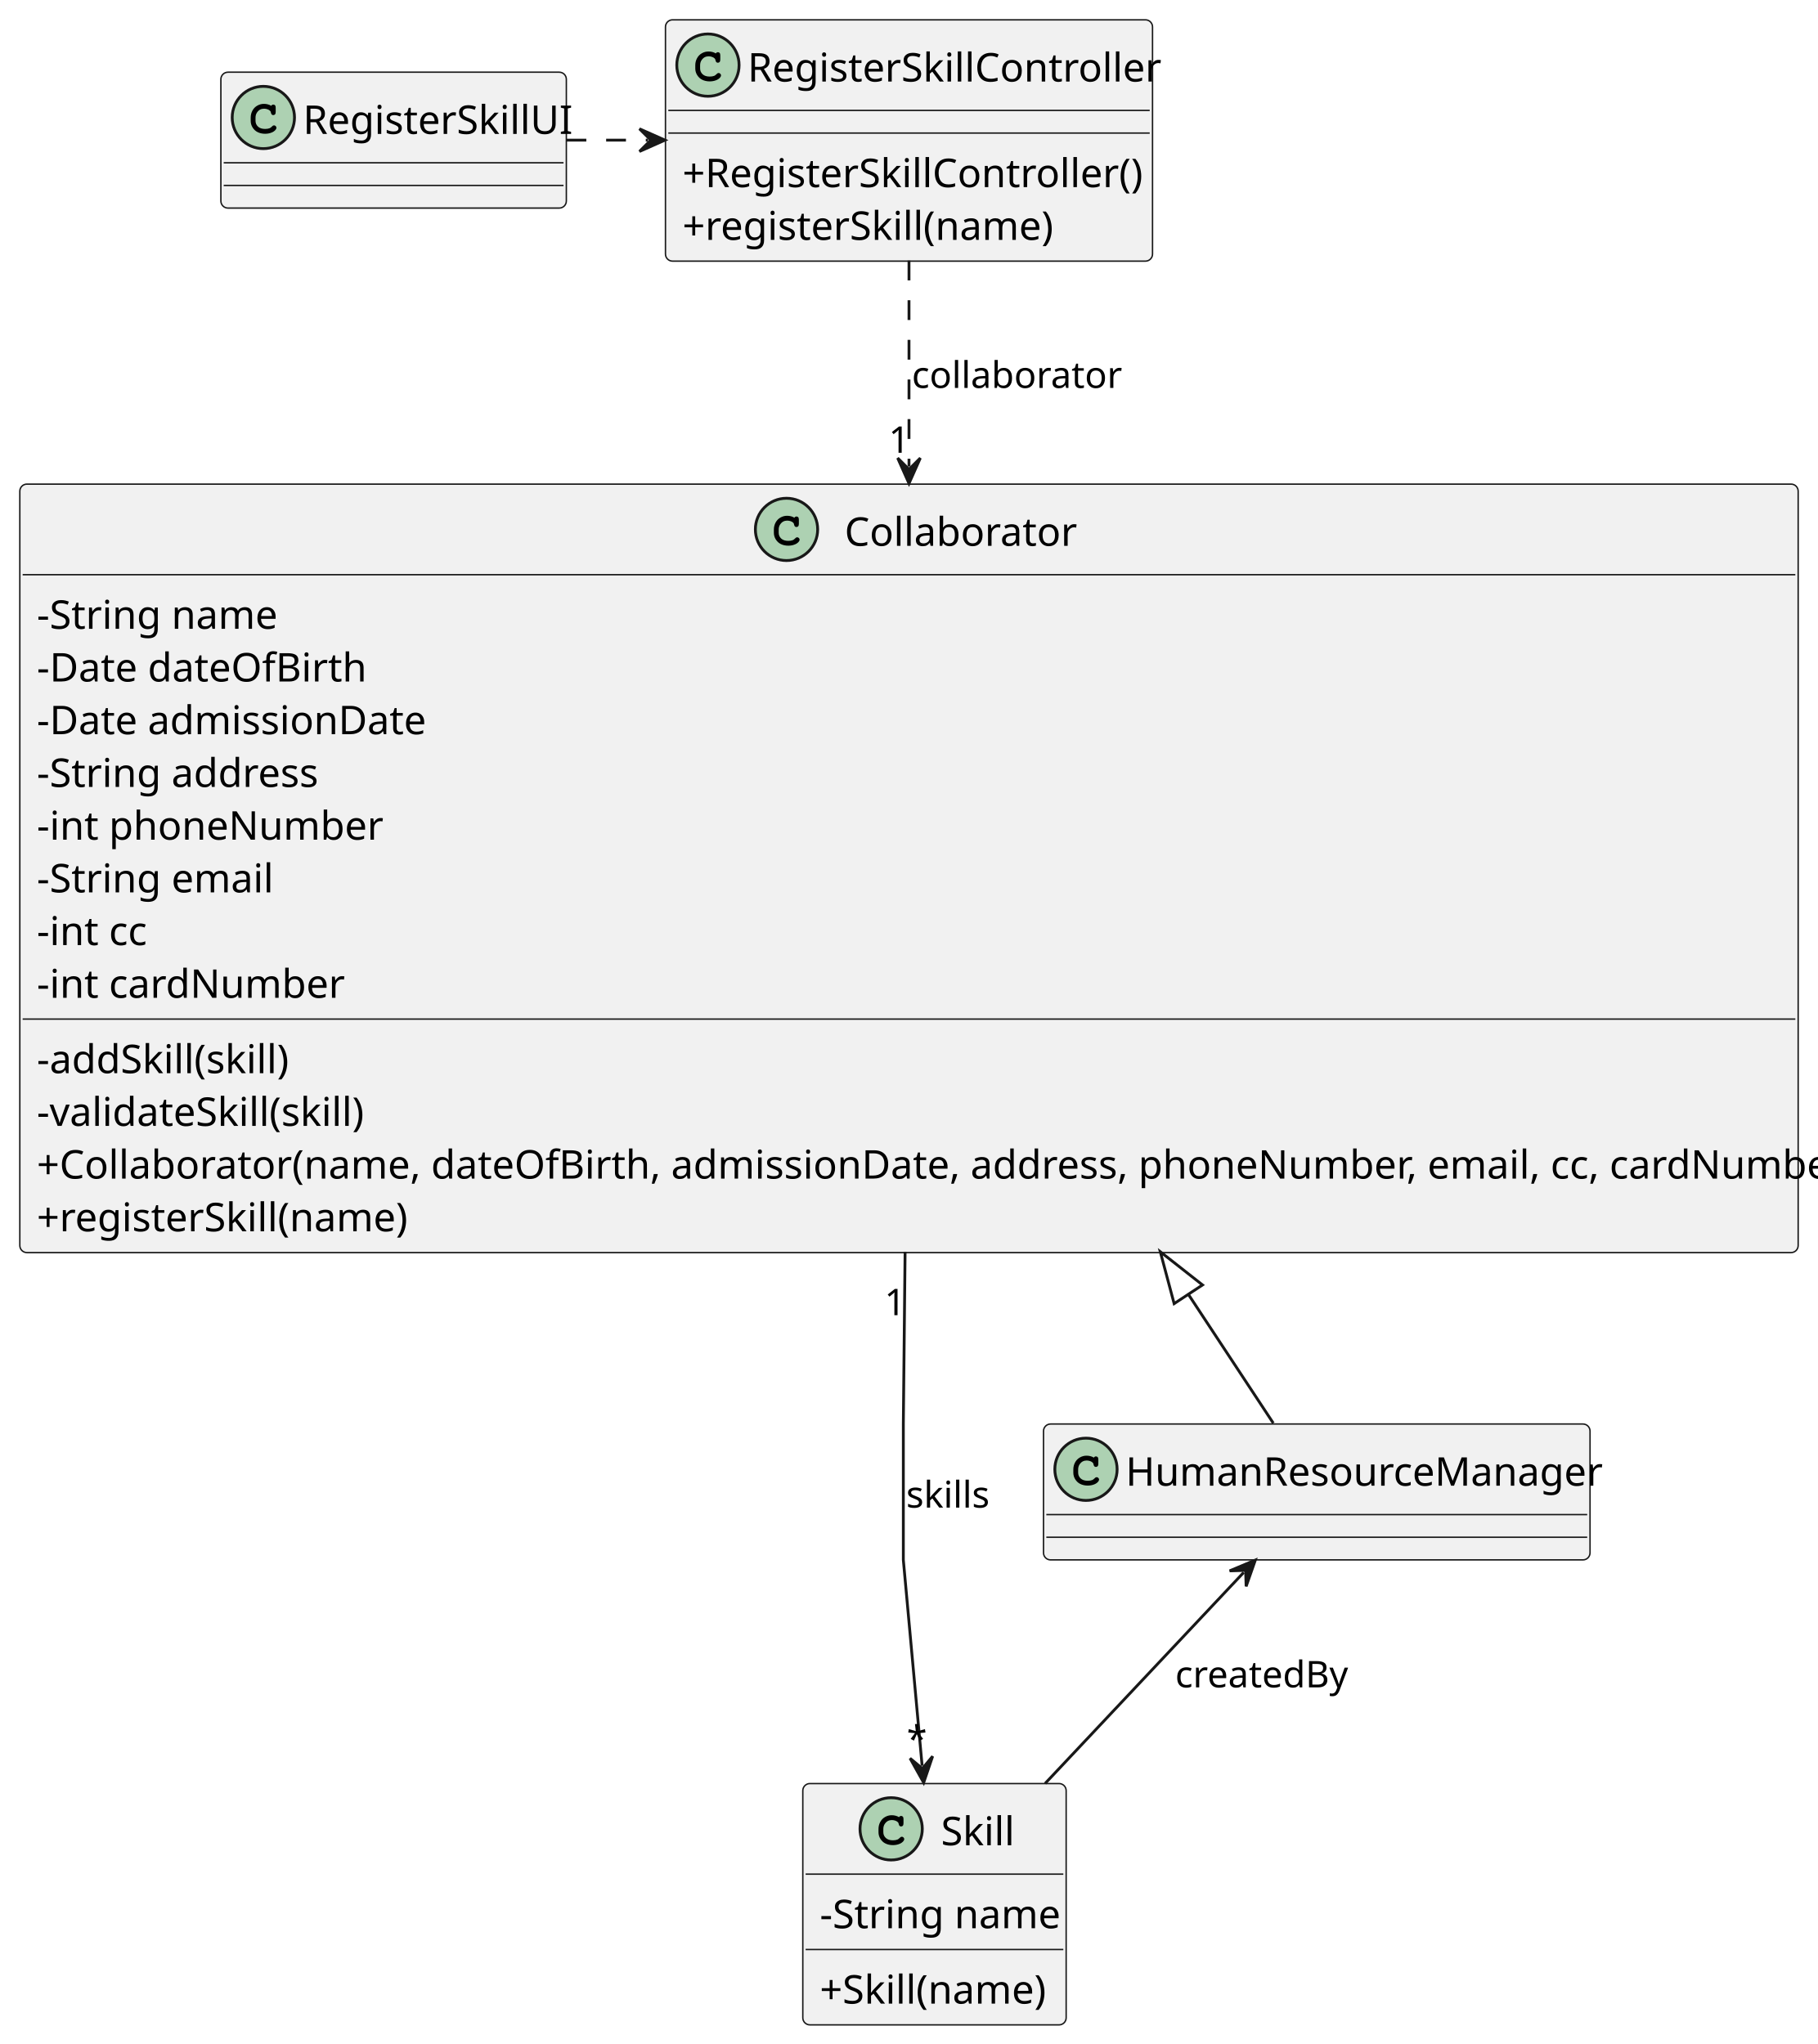
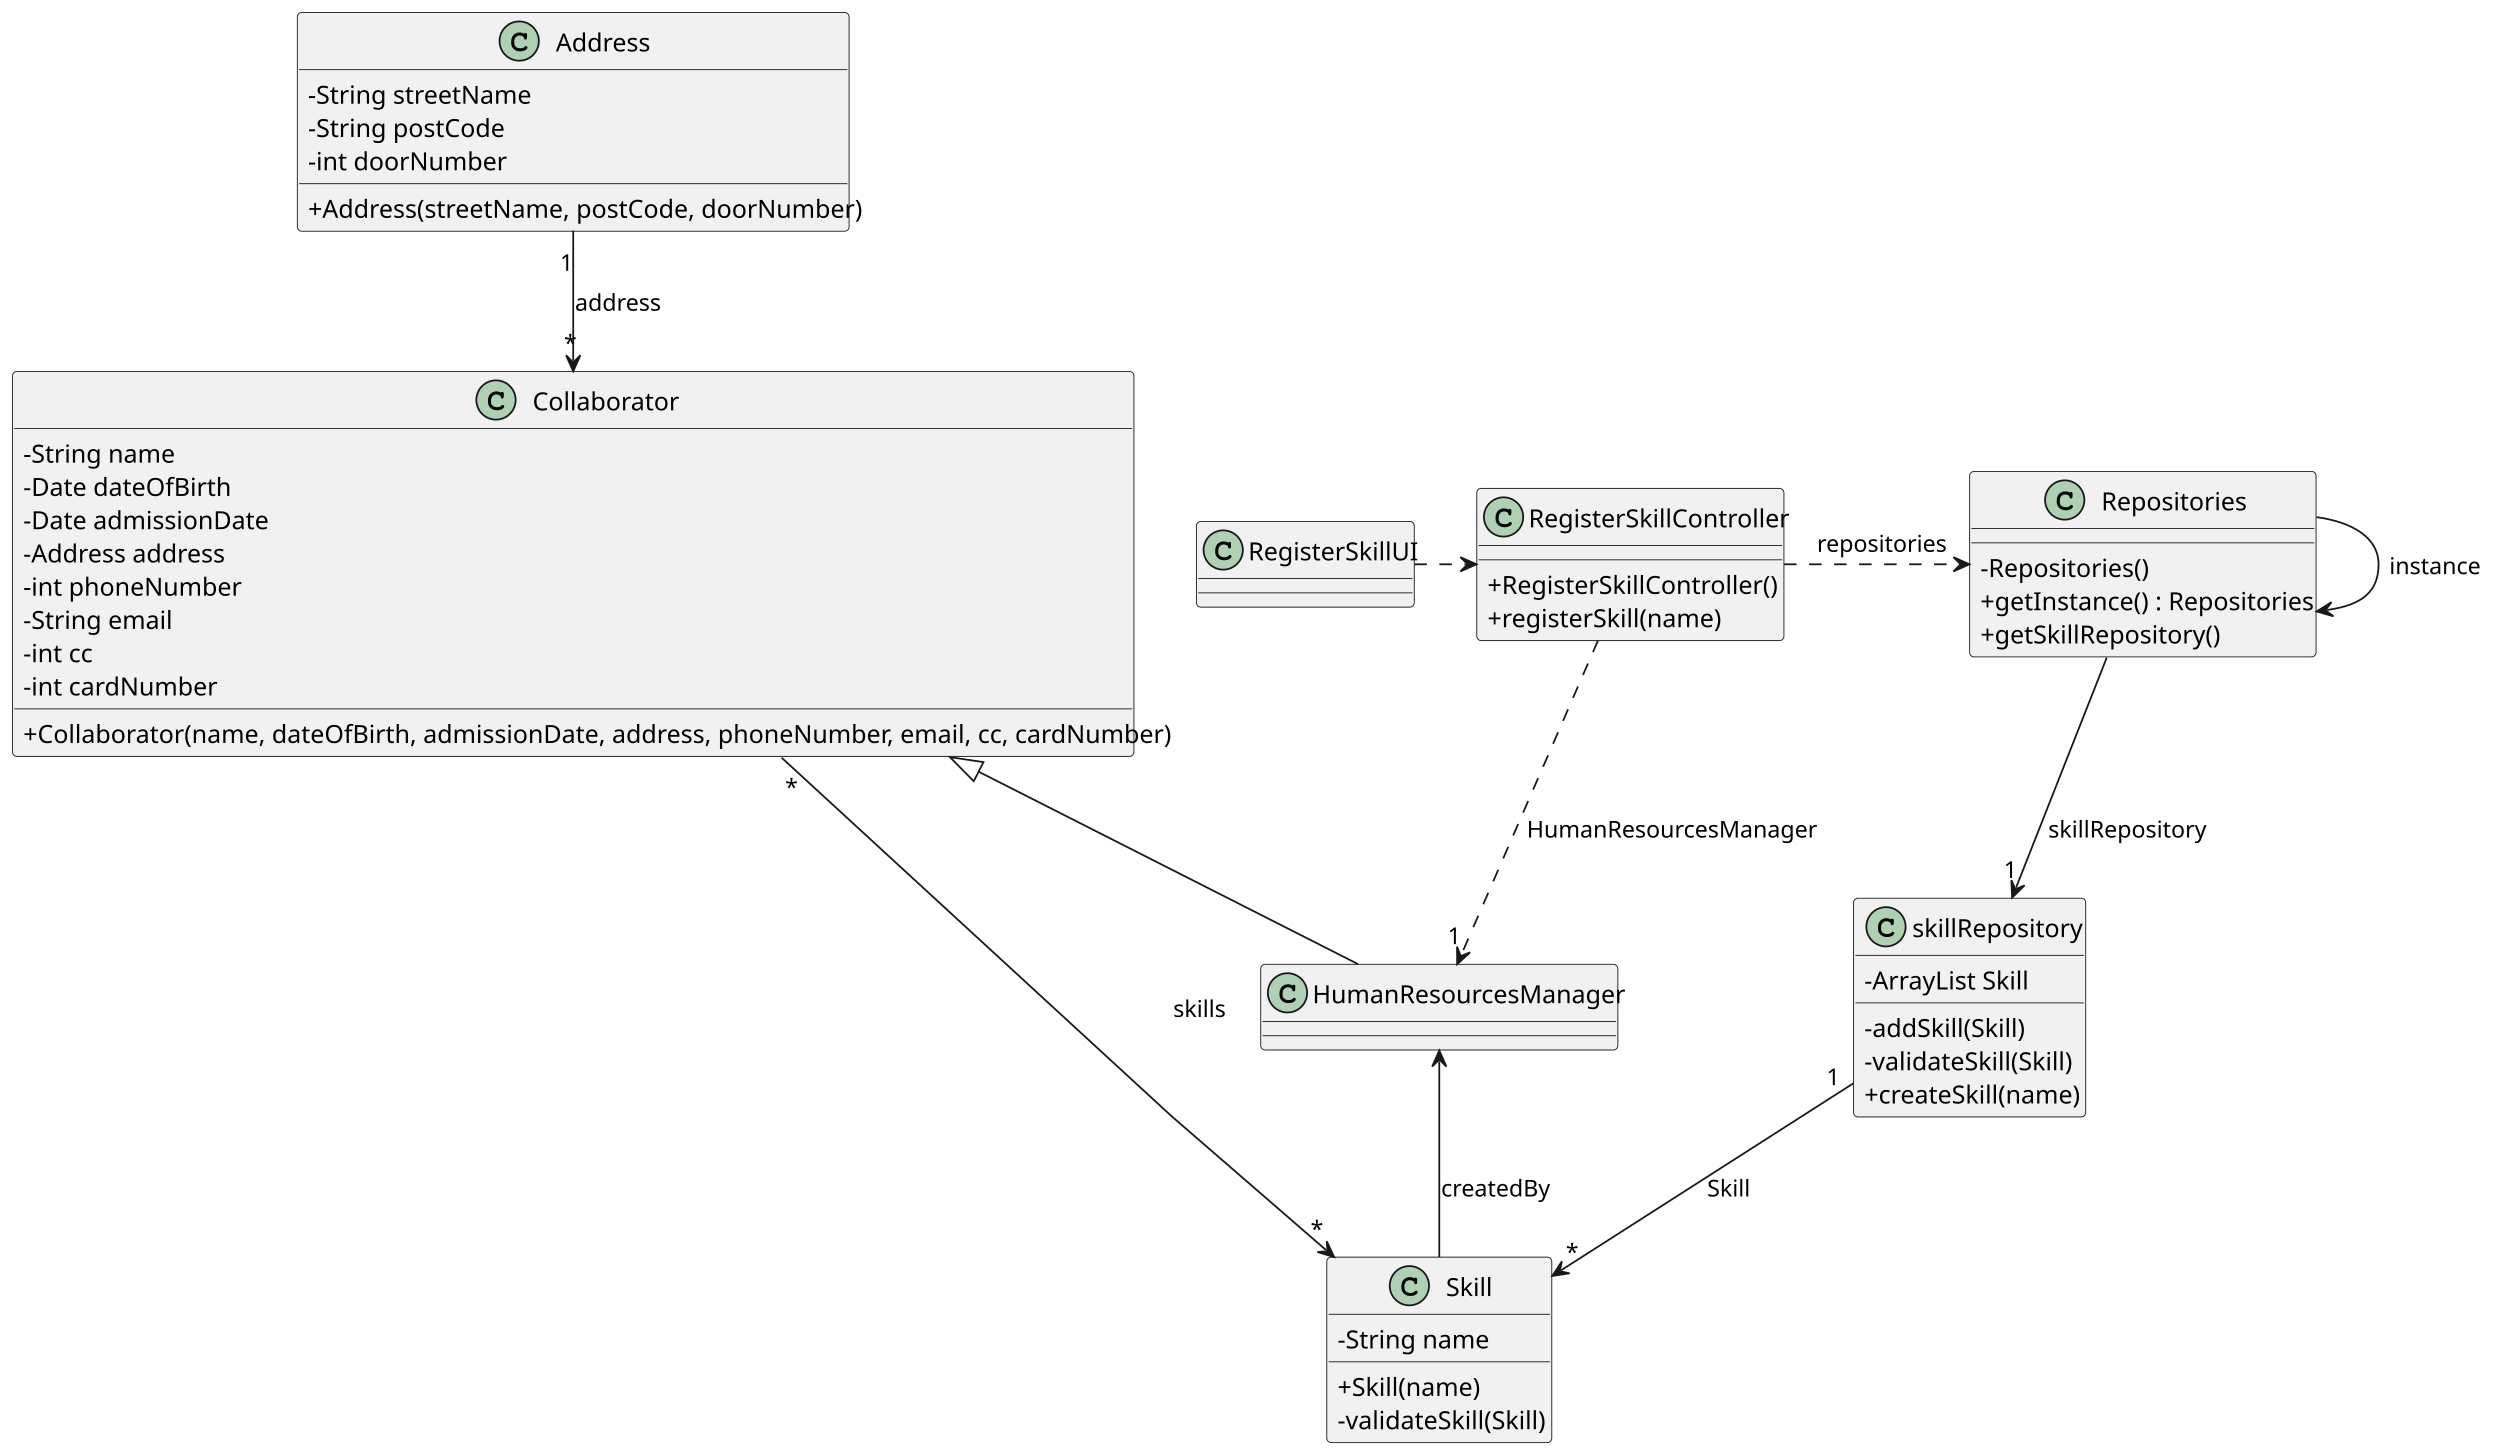
- <svg xmlns="http://www.w3.org/2000/svg" contentStyleType="text/css" height="722px" preserveAspectRatio="none" style="width:642px;height:722px;background:#FFFFFF;" version="1.1" viewBox="0 0 642 722" width="642px" zoomAndPan="magnify">
+ <svg xmlns="http://www.w3.org/2000/svg" contentStyleType="text/css" height="814px" preserveAspectRatio="none" style="width:1400px;height:814px;background:#FFFFFF;" version="1.1" viewBox="0 0 1400 814" width="1400px" zoomAndPan="magnify">
  <defs />
  <g>
    <g id="elem_Skill">
-       <rect codeLine="11" fill="#F1F1F1" height="85.242" id="Skill" rx="2.5" ry="2.5" style="stroke:#181818;stroke-width:0.5;" width="93" x="283.5" y="630" />
-       <ellipse cx="314.7" cy="646" fill="#ADD1B2" rx="11" ry="11" style="stroke:#181818;stroke-width:1.0;" />
-       <path d="M317.466,641.875 Q317.622,641.656 317.809,641.547 Q317.997,641.438 318.216,641.438 Q318.591,641.438 318.825,641.703 Q319.059,641.953 319.059,642.562 L319.059,644.016 Q319.059,644.625 318.825,644.891 Q318.591,645.156 318.216,645.156 Q317.872,645.156 317.669,644.953 Q317.466,644.766 317.356,644.25 Q317.309,643.891 317.122,643.703 Q316.794,643.328 316.184,643.109 Q315.575,642.891 314.95,642.891 Q314.184,642.891 313.544,643.219 Q312.919,643.547 312.419,644.297 Q311.934,645.047 311.934,646.078 L311.934,647.172 Q311.934,648.406 312.825,649.234 Q313.716,650.047 315.309,650.047 Q316.247,650.047 316.903,649.797 Q317.294,649.641 317.716,649.203 Q317.981,648.938 318.122,648.859 Q318.278,648.781 318.481,648.781 Q318.809,648.781 319.059,649.047 Q319.325,649.297 319.325,649.641 Q319.325,649.984 318.981,650.391 Q318.481,650.969 317.684,651.297 Q316.606,651.75 315.309,651.75 Q313.794,651.75 312.591,651.125 Q311.606,650.625 310.919,649.562 Q310.231,648.484 310.231,647.203 L310.231,646.047 Q310.231,644.719 310.841,643.578 Q311.466,642.422 312.559,641.812 Q313.653,641.188 314.887,641.188 Q315.622,641.188 316.262,641.359 Q316.919,641.516 317.466,641.875 Z " fill="#000000" />
-       <text fill="#000000" font-family="sans-serif" font-size="14" lengthAdjust="spacing" textLength="25" x="332.3" y="651.797">Skill</text>
-       <line style="stroke:#181818;stroke-width:0.5;" x1="284.5" x2="375.5" y1="662" y2="662" />
-       <text fill="#000000" font-family="sans-serif" font-size="14" lengthAdjust="spacing" textLength="81" x="289.5" y="681.107">-String name</text>
-       <line style="stroke:#181818;stroke-width:0.5;" x1="284.5" x2="375.5" y1="688.621" y2="688.621" />
-       <text fill="#000000" font-family="sans-serif" font-size="14" lengthAdjust="spacing" textLength="78" x="289.5" y="707.729">+Skill(name)</text>
+       <rect codeLine="11" fill="#F1F1F1" height="103.863" id="Skill" rx="2.5" ry="2.5" style="stroke:#181818;stroke-width:0.5;" width="126" x="743" y="704" />
+       <ellipse cx="789.25" cy="720" fill="#ADD1B2" rx="11" ry="11" style="stroke:#181818;stroke-width:1.0;" />
+       <path d="M792.016,715.875 Q792.172,715.656 792.359,715.547 Q792.547,715.438 792.766,715.438 Q793.141,715.438 793.375,715.703 Q793.609,715.953 793.609,716.562 L793.609,718.016 Q793.609,718.625 793.375,718.891 Q793.141,719.156 792.766,719.156 Q792.422,719.156 792.219,718.953 Q792.016,718.766 791.906,718.25 Q791.859,717.891 791.672,717.703 Q791.344,717.328 790.734,717.109 Q790.125,716.891 789.5,716.891 Q788.734,716.891 788.094,717.219 Q787.469,717.547 786.969,718.297 Q786.484,719.047 786.484,720.078 L786.484,721.172 Q786.484,722.406 787.375,723.234 Q788.266,724.047 789.859,724.047 Q790.797,724.047 791.453,723.797 Q791.844,723.641 792.266,723.203 Q792.531,722.938 792.672,722.859 Q792.828,722.781 793.031,722.781 Q793.359,722.781 793.609,723.047 Q793.875,723.297 793.875,723.641 Q793.875,723.984 793.531,724.391 Q793.031,724.969 792.234,725.297 Q791.156,725.75 789.859,725.75 Q788.344,725.75 787.141,725.125 Q786.156,724.625 785.469,723.562 Q784.781,722.484 784.781,721.203 L784.781,720.047 Q784.781,718.719 785.391,717.578 Q786.016,716.422 787.109,715.812 Q788.203,715.188 789.438,715.188 Q790.172,715.188 790.812,715.359 Q791.469,715.516 792.016,715.875 Z " fill="#000000" />
+       <text fill="#000000" font-family="sans-serif" font-size="14" lengthAdjust="spacing" textLength="25" x="809.75" y="725.797">Skill</text>
+       <line style="stroke:#181818;stroke-width:0.5;" x1="744" x2="868" y1="736" y2="736" />
+       <text fill="#000000" font-family="sans-serif" font-size="14" lengthAdjust="spacing" textLength="81" x="749" y="755.107">-String name</text>
+       <line style="stroke:#181818;stroke-width:0.5;" x1="744" x2="868" y1="762.621" y2="762.621" />
+       <text fill="#000000" font-family="sans-serif" font-size="14" lengthAdjust="spacing" textLength="78" x="749" y="781.729">+Skill(name)</text>
+       <text fill="#000000" font-family="sans-serif" font-size="14" lengthAdjust="spacing" textLength="114" x="749" y="800.35">-validateSkill(Skill)</text>
+     </g>
+     <g id="elem_RegisterSkillController">
+       <rect codeLine="18" fill="#F1F1F1" height="85.242" id="RegisterSkillController" rx="2.5" ry="2.5" style="stroke:#181818;stroke-width:0.5;" width="172" x="827" y="273.5" />
+       <ellipse cx="842" cy="289.5" fill="#ADD1B2" rx="11" ry="11" style="stroke:#181818;stroke-width:1.0;" />
+       <path d="M844.766,285.375 Q844.922,285.156 845.109,285.047 Q845.297,284.938 845.516,284.938 Q845.891,284.938 846.125,285.203 Q846.359,285.453 846.359,286.062 L846.359,287.516 Q846.359,288.125 846.125,288.391 Q845.891,288.656 845.516,288.656 Q845.172,288.656 844.969,288.453 Q844.766,288.266 844.656,287.75 Q844.609,287.391 844.422,287.203 Q844.094,286.828 843.484,286.609 Q842.875,286.391 842.25,286.391 Q841.484,286.391 840.844,286.719 Q840.219,287.047 839.719,287.797 Q839.234,288.547 839.234,289.578 L839.234,290.672 Q839.234,291.906 840.125,292.734 Q841.016,293.547 842.609,293.547 Q843.547,293.547 844.203,293.297 Q844.594,293.141 845.016,292.703 Q845.281,292.438 845.422,292.359 Q845.578,292.281 845.781,292.281 Q846.109,292.281 846.359,292.547 Q846.625,292.797 846.625,293.141 Q846.625,293.484 846.281,293.891 Q845.781,294.469 844.984,294.797 Q843.906,295.25 842.609,295.25 Q841.094,295.25 839.891,294.625 Q838.906,294.125 838.219,293.062 Q837.531,291.984 837.531,290.703 L837.531,289.547 Q837.531,288.219 838.141,287.078 Q838.766,285.922 839.859,285.312 Q840.953,284.688 842.188,284.688 Q842.922,284.688 843.562,284.859 Q844.219,285.016 844.766,285.375 Z " fill="#000000" />
+       <text fill="#000000" font-family="sans-serif" font-size="14" lengthAdjust="spacing" textLength="140" x="856" y="295.297">RegisterSkillController</text>
+       <line style="stroke:#181818;stroke-width:0.5;" x1="828" x2="998" y1="305.5" y2="305.5" />
+       <line style="stroke:#181818;stroke-width:0.5;" x1="828" x2="998" y1="313.5" y2="313.5" />
+       <text fill="#000000" font-family="sans-serif" font-size="14" lengthAdjust="spacing" textLength="158" x="833" y="332.607">+RegisterSkillController()</text>
+       <text fill="#000000" font-family="sans-serif" font-size="14" lengthAdjust="spacing" textLength="126" x="833" y="351.228">+registerSkill(name)</text>
+     </g>
+     <g id="elem_RegisterSkillUI">
+       <rect codeLine="24" fill="#F1F1F1" height="48" id="RegisterSkillUI" rx="2.5" ry="2.5" style="stroke:#181818;stroke-width:0.5;" width="122" x="670" y="292" />
+       <ellipse cx="685" cy="308" fill="#ADD1B2" rx="11" ry="11" style="stroke:#181818;stroke-width:1.0;" />
+       <path d="M687.766,303.875 Q687.922,303.656 688.109,303.547 Q688.297,303.438 688.516,303.438 Q688.891,303.438 689.125,303.703 Q689.359,303.953 689.359,304.562 L689.359,306.016 Q689.359,306.625 689.125,306.891 Q688.891,307.156 688.516,307.156 Q688.172,307.156 687.969,306.953 Q687.766,306.766 687.656,306.25 Q687.609,305.891 687.422,305.703 Q687.094,305.328 686.484,305.109 Q685.875,304.891 685.25,304.891 Q684.484,304.891 683.844,305.219 Q683.219,305.547 682.719,306.297 Q682.234,307.047 682.234,308.078 L682.234,309.172 Q682.234,310.406 683.125,311.234 Q684.016,312.047 685.609,312.047 Q686.547,312.047 687.203,311.797 Q687.594,311.641 688.016,311.203 Q688.281,310.938 688.422,310.859 Q688.578,310.781 688.781,310.781 Q689.109,310.781 689.359,311.047 Q689.625,311.297 689.625,311.641 Q689.625,311.984 689.281,312.391 Q688.781,312.969 687.984,313.297 Q686.906,313.75 685.609,313.75 Q684.094,313.75 682.891,313.125 Q681.906,312.625 681.219,311.562 Q680.531,310.484 680.531,309.203 L680.531,308.047 Q680.531,306.719 681.141,305.578 Q681.766,304.422 682.859,303.812 Q683.953,303.188 685.188,303.188 Q685.922,303.188 686.562,303.359 Q687.219,303.516 687.766,303.875 Z " fill="#000000" />
+       <text fill="#000000" font-family="sans-serif" font-size="14" lengthAdjust="spacing" textLength="90" x="699" y="313.797">RegisterSkillUI</text>
+       <line style="stroke:#181818;stroke-width:0.5;" x1="671" x2="791" y1="324" y2="324" />
+       <line style="stroke:#181818;stroke-width:0.5;" x1="671" x2="791" y1="332" y2="332" />
    </g>
    <g id="elem_Collaborator">
-       <rect codeLine="17" fill="#F1F1F1" height="271.453" id="Collaborator" rx="2.5" ry="2.5" style="stroke:#181818;stroke-width:0.5;" width="628" x="7" y="171" />
-       <ellipse cx="277.75" cy="187" fill="#ADD1B2" rx="11" ry="11" style="stroke:#181818;stroke-width:1.0;" />
-       <path d="M280.516,182.875 Q280.672,182.656 280.859,182.547 Q281.047,182.438 281.266,182.438 Q281.641,182.438 281.875,182.703 Q282.109,182.953 282.109,183.562 L282.109,185.016 Q282.109,185.625 281.875,185.891 Q281.641,186.156 281.266,186.156 Q280.922,186.156 280.719,185.953 Q280.516,185.766 280.406,185.25 Q280.359,184.891 280.172,184.703 Q279.844,184.328 279.234,184.109 Q278.625,183.891 278,183.891 Q277.234,183.891 276.594,184.219 Q275.969,184.547 275.469,185.297 Q274.984,186.047 274.984,187.078 L274.984,188.172 Q274.984,189.406 275.875,190.234 Q276.766,191.047 278.359,191.047 Q279.297,191.047 279.953,190.797 Q280.344,190.641 280.766,190.203 Q281.031,189.938 281.172,189.859 Q281.328,189.781 281.531,189.781 Q281.859,189.781 282.109,190.047 Q282.375,190.297 282.375,190.641 Q282.375,190.984 282.031,191.391 Q281.531,191.969 280.734,192.297 Q279.656,192.75 278.359,192.75 Q276.844,192.75 275.641,192.125 Q274.656,191.625 273.969,190.562 Q273.281,189.484 273.281,188.203 L273.281,187.047 Q273.281,185.719 273.891,184.578 Q274.516,183.422 275.609,182.812 Q276.703,182.188 277.938,182.188 Q278.672,182.188 279.312,182.359 Q279.969,182.516 280.516,182.875 Z " fill="#000000" />
-       <text fill="#000000" font-family="sans-serif" font-size="14" lengthAdjust="spacing" textLength="78" x="298.25" y="192.797">Collaborator</text>
-       <line style="stroke:#181818;stroke-width:0.5;" x1="8" x2="634" y1="203" y2="203" />
-       <text fill="#000000" font-family="sans-serif" font-size="14" lengthAdjust="spacing" textLength="81" x="13" y="222.107">-String name</text>
-       <text fill="#000000" font-family="sans-serif" font-size="14" lengthAdjust="spacing" textLength="111" x="13" y="240.728">-Date dateOfBirth</text>
-       <text fill="#000000" font-family="sans-serif" font-size="14" lengthAdjust="spacing" textLength="132" x="13" y="259.35">-Date admissionDate</text>
-       <text fill="#000000" font-family="sans-serif" font-size="14" lengthAdjust="spacing" textLength="97" x="13" y="277.971">-String address</text>
-       <text fill="#000000" font-family="sans-serif" font-size="14" lengthAdjust="spacing" textLength="113" x="13" y="296.592">-int phoneNumber</text>
-       <text fill="#000000" font-family="sans-serif" font-size="14" lengthAdjust="spacing" textLength="79" x="13" y="315.213">-String email</text>
-       <text fill="#000000" font-family="sans-serif" font-size="14" lengthAdjust="spacing" textLength="38" x="13" y="333.834">-int cc</text>
-       <text fill="#000000" font-family="sans-serif" font-size="14" lengthAdjust="spacing" textLength="101" x="13" y="352.455">-int cardNumber</text>
-       <line style="stroke:#181818;stroke-width:0.5;" x1="8" x2="634" y1="359.969" y2="359.969" />
-       <text fill="#000000" font-family="sans-serif" font-size="14" lengthAdjust="spacing" textLength="87" x="13" y="379.076">-addSkill(skill)</text>
-       <text fill="#000000" font-family="sans-serif" font-size="14" lengthAdjust="spacing" textLength="112" x="13" y="397.697">-validateSkill(skill)</text>
-       <text fill="#000000" font-family="sans-serif" font-size="14" lengthAdjust="spacing" textLength="616" x="13" y="416.318">+Collaborator(name, dateOfBirth, admissionDate, address, phoneNumber, email, cc, cardNumber)</text>
-       <text fill="#000000" font-family="sans-serif" font-size="14" lengthAdjust="spacing" textLength="126" x="13" y="434.94">+registerSkill(name)</text>
+       <rect codeLine="27" fill="#F1F1F1" height="215.59" id="Collaborator" rx="2.5" ry="2.5" style="stroke:#181818;stroke-width:0.5;" width="628" x="7" y="208" />
+       <ellipse cx="277.75" cy="224" fill="#ADD1B2" rx="11" ry="11" style="stroke:#181818;stroke-width:1.0;" />
+       <path d="M280.516,219.875 Q280.672,219.656 280.859,219.547 Q281.047,219.438 281.266,219.438 Q281.641,219.438 281.875,219.703 Q282.109,219.953 282.109,220.562 L282.109,222.016 Q282.109,222.625 281.875,222.891 Q281.641,223.156 281.266,223.156 Q280.922,223.156 280.719,222.953 Q280.516,222.766 280.406,222.25 Q280.359,221.891 280.172,221.703 Q279.844,221.328 279.234,221.109 Q278.625,220.891 278,220.891 Q277.234,220.891 276.594,221.219 Q275.969,221.547 275.469,222.297 Q274.984,223.047 274.984,224.078 L274.984,225.172 Q274.984,226.406 275.875,227.234 Q276.766,228.047 278.359,228.047 Q279.297,228.047 279.953,227.797 Q280.344,227.641 280.766,227.203 Q281.031,226.938 281.172,226.859 Q281.328,226.781 281.531,226.781 Q281.859,226.781 282.109,227.047 Q282.375,227.297 282.375,227.641 Q282.375,227.984 282.031,228.391 Q281.531,228.969 280.734,229.297 Q279.656,229.75 278.359,229.75 Q276.844,229.75 275.641,229.125 Q274.656,228.625 273.969,227.562 Q273.281,226.484 273.281,225.203 L273.281,224.047 Q273.281,222.719 273.891,221.578 Q274.516,220.422 275.609,219.812 Q276.703,219.188 277.938,219.188 Q278.672,219.188 279.312,219.359 Q279.969,219.516 280.516,219.875 Z " fill="#000000" />
+       <text fill="#000000" font-family="sans-serif" font-size="14" lengthAdjust="spacing" textLength="78" x="298.25" y="229.797">Collaborator</text>
+       <line style="stroke:#181818;stroke-width:0.5;" x1="8" x2="634" y1="240" y2="240" />
+       <text fill="#000000" font-family="sans-serif" font-size="14" lengthAdjust="spacing" textLength="81" x="13" y="259.107">-String name</text>
+       <text fill="#000000" font-family="sans-serif" font-size="14" lengthAdjust="spacing" textLength="111" x="13" y="277.728">-Date dateOfBirth</text>
+       <text fill="#000000" font-family="sans-serif" font-size="14" lengthAdjust="spacing" textLength="132" x="13" y="296.35">-Date admissionDate</text>
+       <text fill="#000000" font-family="sans-serif" font-size="14" lengthAdjust="spacing" textLength="112" x="13" y="314.971">-Address address</text>
+       <text fill="#000000" font-family="sans-serif" font-size="14" lengthAdjust="spacing" textLength="113" x="13" y="333.592">-int phoneNumber</text>
+       <text fill="#000000" font-family="sans-serif" font-size="14" lengthAdjust="spacing" textLength="79" x="13" y="352.213">-String email</text>
+       <text fill="#000000" font-family="sans-serif" font-size="14" lengthAdjust="spacing" textLength="38" x="13" y="370.834">-int cc</text>
+       <text fill="#000000" font-family="sans-serif" font-size="14" lengthAdjust="spacing" textLength="101" x="13" y="389.455">-int cardNumber</text>
+       <line style="stroke:#181818;stroke-width:0.5;" x1="8" x2="634" y1="396.969" y2="396.969" />
+       <text fill="#000000" font-family="sans-serif" font-size="14" lengthAdjust="spacing" textLength="616" x="13" y="416.076">+Collaborator(name, dateOfBirth, admissionDate, address, phoneNumber, email, cc, cardNumber)</text>
    </g>
-     <g id="elem_RegisterSkillController">
-       <rect codeLine="34" fill="#F1F1F1" height="85.242" id="RegisterSkillController" rx="2.5" ry="2.5" style="stroke:#181818;stroke-width:0.5;" width="172" x="235" y="7" />
-       <ellipse cx="250" cy="23" fill="#ADD1B2" rx="11" ry="11" style="stroke:#181818;stroke-width:1.0;" />
-       <path d="M252.766,18.875 Q252.922,18.656 253.109,18.547 Q253.297,18.438 253.516,18.438 Q253.891,18.438 254.125,18.703 Q254.359,18.953 254.359,19.562 L254.359,21.016 Q254.359,21.625 254.125,21.891 Q253.891,22.156 253.516,22.156 Q253.172,22.156 252.969,21.953 Q252.766,21.766 252.656,21.25 Q252.609,20.891 252.422,20.703 Q252.094,20.328 251.484,20.109 Q250.875,19.891 250.25,19.891 Q249.484,19.891 248.844,20.219 Q248.219,20.547 247.719,21.297 Q247.234,22.047 247.234,23.078 L247.234,24.172 Q247.234,25.406 248.125,26.234 Q249.016,27.047 250.609,27.047 Q251.547,27.047 252.203,26.797 Q252.594,26.641 253.016,26.203 Q253.281,25.938 253.422,25.859 Q253.578,25.781 253.781,25.781 Q254.109,25.781 254.359,26.047 Q254.625,26.297 254.625,26.641 Q254.625,26.984 254.281,27.391 Q253.781,27.969 252.984,28.297 Q251.906,28.75 250.609,28.75 Q249.094,28.75 247.891,28.125 Q246.906,27.625 246.219,26.562 Q245.531,25.484 245.531,24.203 L245.531,23.047 Q245.531,21.719 246.141,20.578 Q246.766,19.422 247.859,18.812 Q248.953,18.188 250.188,18.188 Q250.922,18.188 251.562,18.359 Q252.219,18.516 252.766,18.875 Z " fill="#000000" />
-       <text fill="#000000" font-family="sans-serif" font-size="14" lengthAdjust="spacing" textLength="140" x="264" y="28.797">RegisterSkillController</text>
-       <line style="stroke:#181818;stroke-width:0.5;" x1="236" x2="406" y1="39" y2="39" />
-       <line style="stroke:#181818;stroke-width:0.5;" x1="236" x2="406" y1="47" y2="47" />
-       <text fill="#000000" font-family="sans-serif" font-size="14" lengthAdjust="spacing" textLength="158" x="241" y="66.107">+RegisterSkillController()</text>
-       <text fill="#000000" font-family="sans-serif" font-size="14" lengthAdjust="spacing" textLength="126" x="241" y="84.728">+registerSkill(name)</text>
+     <g id="elem_Address">
+       <rect codeLine="40" fill="#F1F1F1" height="122.484" id="Address" rx="2.5" ry="2.5" style="stroke:#181818;stroke-width:0.5;" width="309" x="166.5" y="7" />
+       <ellipse cx="290.75" cy="23" fill="#ADD1B2" rx="11" ry="11" style="stroke:#181818;stroke-width:1.0;" />
+       <path d="M293.516,18.875 Q293.672,18.656 293.859,18.547 Q294.047,18.438 294.266,18.438 Q294.641,18.438 294.875,18.703 Q295.109,18.953 295.109,19.562 L295.109,21.016 Q295.109,21.625 294.875,21.891 Q294.641,22.156 294.266,22.156 Q293.922,22.156 293.719,21.953 Q293.516,21.766 293.406,21.25 Q293.359,20.891 293.172,20.703 Q292.844,20.328 292.234,20.109 Q291.625,19.891 291,19.891 Q290.234,19.891 289.594,20.219 Q288.969,20.547 288.469,21.297 Q287.984,22.047 287.984,23.078 L287.984,24.172 Q287.984,25.406 288.875,26.234 Q289.766,27.047 291.359,27.047 Q292.297,27.047 292.953,26.797 Q293.344,26.641 293.766,26.203 Q294.031,25.938 294.172,25.859 Q294.328,25.781 294.531,25.781 Q294.859,25.781 295.109,26.047 Q295.375,26.297 295.375,26.641 Q295.375,26.984 295.031,27.391 Q294.531,27.969 293.734,28.297 Q292.656,28.75 291.359,28.75 Q289.844,28.75 288.641,28.125 Q287.656,27.625 286.969,26.562 Q286.281,25.484 286.281,24.203 L286.281,23.047 Q286.281,21.719 286.891,20.578 Q287.516,19.422 288.609,18.812 Q289.703,18.188 290.938,18.188 Q291.672,18.188 292.312,18.359 Q292.969,18.516 293.516,18.875 Z " fill="#000000" />
+       <text fill="#000000" font-family="sans-serif" font-size="14" lengthAdjust="spacing" textLength="52" x="311.25" y="28.797">Address</text>
+       <line style="stroke:#181818;stroke-width:0.5;" x1="167.5" x2="474.5" y1="39" y2="39" />
+       <text fill="#000000" font-family="sans-serif" font-size="14" lengthAdjust="spacing" textLength="118" x="172.5" y="58.107">-String streetName</text>
+       <text fill="#000000" font-family="sans-serif" font-size="14" lengthAdjust="spacing" textLength="107" x="172.5" y="76.728">-String postCode</text>
+       <text fill="#000000" font-family="sans-serif" font-size="14" lengthAdjust="spacing" textLength="102" x="172.5" y="95.35">-int doorNumber</text>
+       <line style="stroke:#181818;stroke-width:0.5;" x1="167.5" x2="474.5" y1="102.863" y2="102.863" />
+       <text fill="#000000" font-family="sans-serif" font-size="14" lengthAdjust="spacing" textLength="297" x="172.5" y="121.971">+Address(streetName, postCode, doorNumber)</text>
    </g>
-     <g id="elem_RegisterSkillUI">
-       <rect codeLine="39" fill="#F1F1F1" height="48" id="RegisterSkillUI" rx="2.5" ry="2.5" style="stroke:#181818;stroke-width:0.5;" width="122" x="78" y="25.5" />
-       <ellipse cx="93" cy="41.5" fill="#ADD1B2" rx="11" ry="11" style="stroke:#181818;stroke-width:1.0;" />
-       <path d="M95.766,37.375 Q95.922,37.156 96.109,37.047 Q96.297,36.938 96.516,36.938 Q96.891,36.938 97.125,37.203 Q97.359,37.453 97.359,38.062 L97.359,39.516 Q97.359,40.125 97.125,40.391 Q96.891,40.656 96.516,40.656 Q96.172,40.656 95.969,40.453 Q95.766,40.266 95.656,39.75 Q95.609,39.391 95.422,39.203 Q95.094,38.828 94.484,38.609 Q93.875,38.391 93.25,38.391 Q92.484,38.391 91.844,38.719 Q91.219,39.047 90.719,39.797 Q90.234,40.547 90.234,41.578 L90.234,42.672 Q90.234,43.906 91.125,44.734 Q92.016,45.547 93.609,45.547 Q94.547,45.547 95.203,45.297 Q95.594,45.141 96.016,44.703 Q96.281,44.438 96.422,44.359 Q96.578,44.281 96.781,44.281 Q97.109,44.281 97.359,44.547 Q97.625,44.797 97.625,45.141 Q97.625,45.484 97.281,45.891 Q96.781,46.469 95.984,46.797 Q94.906,47.25 93.609,47.25 Q92.094,47.25 90.891,46.625 Q89.906,46.125 89.219,45.062 Q88.531,43.984 88.531,42.703 L88.531,41.547 Q88.531,40.219 89.141,39.078 Q89.766,37.922 90.859,37.312 Q91.953,36.688 93.188,36.688 Q93.922,36.688 94.562,36.859 Q95.219,37.016 95.766,37.375 Z " fill="#000000" />
-       <text fill="#000000" font-family="sans-serif" font-size="14" lengthAdjust="spacing" textLength="90" x="107" y="47.297">RegisterSkillUI</text>
-       <line style="stroke:#181818;stroke-width:0.5;" x1="79" x2="199" y1="57.5" y2="57.5" />
-       <line style="stroke:#181818;stroke-width:0.5;" x1="79" x2="199" y1="65.5" y2="65.5" />
+     <g id="elem_HumanResourcesManager">
+       <rect codeLine="48" fill="#F1F1F1" height="48" id="HumanResourcesManager" rx="2.5" ry="2.5" style="stroke:#181818;stroke-width:0.5;" width="200" x="706" y="540" />
+       <ellipse cx="721" cy="556" fill="#ADD1B2" rx="11" ry="11" style="stroke:#181818;stroke-width:1.0;" />
+       <path d="M723.766,551.875 Q723.922,551.656 724.109,551.547 Q724.297,551.438 724.516,551.438 Q724.891,551.438 725.125,551.703 Q725.359,551.953 725.359,552.562 L725.359,554.016 Q725.359,554.625 725.125,554.891 Q724.891,555.156 724.516,555.156 Q724.172,555.156 723.969,554.953 Q723.766,554.766 723.656,554.25 Q723.609,553.891 723.422,553.703 Q723.094,553.328 722.484,553.109 Q721.875,552.891 721.25,552.891 Q720.484,552.891 719.844,553.219 Q719.219,553.547 718.719,554.297 Q718.234,555.047 718.234,556.078 L718.234,557.172 Q718.234,558.406 719.125,559.234 Q720.016,560.047 721.609,560.047 Q722.547,560.047 723.203,559.797 Q723.594,559.641 724.016,559.203 Q724.281,558.938 724.422,558.859 Q724.578,558.781 724.781,558.781 Q725.109,558.781 725.359,559.047 Q725.625,559.297 725.625,559.641 Q725.625,559.984 725.281,560.391 Q724.781,560.969 723.984,561.297 Q722.906,561.75 721.609,561.75 Q720.094,561.75 718.891,561.125 Q717.906,560.625 717.219,559.562 Q716.531,558.484 716.531,557.203 L716.531,556.047 Q716.531,554.719 717.141,553.578 Q717.766,552.422 718.859,551.812 Q719.953,551.188 721.188,551.188 Q721.922,551.188 722.562,551.359 Q723.219,551.516 723.766,551.875 Z " fill="#000000" />
+       <text fill="#000000" font-family="sans-serif" font-size="14" lengthAdjust="spacing" textLength="168" x="735" y="561.797">HumanResourcesManager</text>
+       <line style="stroke:#181818;stroke-width:0.5;" x1="707" x2="905" y1="572" y2="572" />
+       <line style="stroke:#181818;stroke-width:0.5;" x1="707" x2="905" y1="580" y2="580" />
    </g>
-     <g id="elem_HumanResourceManager">
-       <rect fill="#F1F1F1" height="48" id="HumanResourceManager" rx="2.5" ry="2.5" style="stroke:#181818;stroke-width:0.5;" width="193" x="368.5" y="503" />
-       <ellipse cx="383.5" cy="519" fill="#ADD1B2" rx="11" ry="11" style="stroke:#181818;stroke-width:1.0;" />
-       <path d="M386.266,514.875 Q386.422,514.656 386.609,514.547 Q386.797,514.438 387.016,514.438 Q387.391,514.438 387.625,514.703 Q387.859,514.953 387.859,515.562 L387.859,517.016 Q387.859,517.625 387.625,517.891 Q387.391,518.156 387.016,518.156 Q386.672,518.156 386.469,517.953 Q386.266,517.766 386.156,517.25 Q386.109,516.891 385.922,516.703 Q385.594,516.328 384.984,516.109 Q384.375,515.891 383.75,515.891 Q382.984,515.891 382.344,516.219 Q381.719,516.547 381.219,517.297 Q380.734,518.047 380.734,519.078 L380.734,520.172 Q380.734,521.406 381.625,522.234 Q382.516,523.047 384.109,523.047 Q385.047,523.047 385.703,522.797 Q386.094,522.641 386.516,522.203 Q386.781,521.938 386.922,521.859 Q387.078,521.781 387.281,521.781 Q387.609,521.781 387.859,522.047 Q388.125,522.297 388.125,522.641 Q388.125,522.984 387.781,523.391 Q387.281,523.969 386.484,524.297 Q385.406,524.75 384.109,524.75 Q382.594,524.75 381.391,524.125 Q380.406,523.625 379.719,522.562 Q379.031,521.484 379.031,520.203 L379.031,519.047 Q379.031,517.719 379.641,516.578 Q380.266,515.422 381.359,514.812 Q382.453,514.188 383.688,514.188 Q384.422,514.188 385.062,514.359 Q385.719,514.516 386.266,514.875 Z " fill="#000000" />
-       <text fill="#000000" font-family="sans-serif" font-size="14" lengthAdjust="spacing" textLength="161" x="397.5" y="524.797">HumanResourceManager</text>
-       <line style="stroke:#181818;stroke-width:0.5;" x1="369.5" x2="560.5" y1="535" y2="535" />
-       <line style="stroke:#181818;stroke-width:0.5;" x1="369.5" x2="560.5" y1="543" y2="543" />
+     <g id="elem_Repositories">
+       <rect codeLine="51" fill="#F1F1F1" height="103.863" id="Repositories" rx="2.5" ry="2.5" style="stroke:#181818;stroke-width:0.5;" width="194" x="1103" y="264" />
+       <ellipse cx="1156.25" cy="280" fill="#ADD1B2" rx="11" ry="11" style="stroke:#181818;stroke-width:1.0;" />
+       <path d="M1159.016,275.875 Q1159.172,275.656 1159.359,275.547 Q1159.547,275.438 1159.766,275.438 Q1160.141,275.438 1160.375,275.703 Q1160.609,275.953 1160.609,276.562 L1160.609,278.016 Q1160.609,278.625 1160.375,278.891 Q1160.141,279.156 1159.766,279.156 Q1159.422,279.156 1159.219,278.953 Q1159.016,278.766 1158.906,278.25 Q1158.859,277.891 1158.672,277.703 Q1158.344,277.328 1157.734,277.109 Q1157.125,276.891 1156.5,276.891 Q1155.734,276.891 1155.094,277.219 Q1154.469,277.547 1153.969,278.297 Q1153.484,279.047 1153.484,280.078 L1153.484,281.172 Q1153.484,282.406 1154.375,283.234 Q1155.266,284.047 1156.859,284.047 Q1157.797,284.047 1158.453,283.797 Q1158.844,283.641 1159.266,283.203 Q1159.531,282.938 1159.672,282.859 Q1159.828,282.781 1160.031,282.781 Q1160.359,282.781 1160.609,283.047 Q1160.875,283.297 1160.875,283.641 Q1160.875,283.984 1160.531,284.391 Q1160.031,284.969 1159.234,285.297 Q1158.156,285.75 1156.859,285.75 Q1155.344,285.75 1154.141,285.125 Q1153.156,284.625 1152.469,283.562 Q1151.781,282.484 1151.781,281.203 L1151.781,280.047 Q1151.781,278.719 1152.391,277.578 Q1153.016,276.422 1154.109,275.812 Q1155.203,275.188 1156.438,275.188 Q1157.172,275.188 1157.812,275.359 Q1158.469,275.516 1159.016,275.875 Z " fill="#000000" />
+       <text fill="#000000" font-family="sans-serif" font-size="14" lengthAdjust="spacing" textLength="79" x="1176.75" y="285.797">Repositories</text>
+       <line style="stroke:#181818;stroke-width:0.5;" x1="1104" x2="1296" y1="296" y2="296" />
+       <line style="stroke:#181818;stroke-width:0.5;" x1="1104" x2="1296" y1="304" y2="304" />
+       <text fill="#000000" font-family="sans-serif" font-size="14" lengthAdjust="spacing" textLength="94" x="1109" y="323.107">-Repositories()</text>
+       <text fill="#000000" font-family="sans-serif" font-size="14" lengthAdjust="spacing" textLength="182" x="1109" y="341.728">+getInstance() : Repositories</text>
+       <text fill="#000000" font-family="sans-serif" font-size="14" lengthAdjust="spacing" textLength="131" x="1109" y="360.35">+getSkillRepository()</text>
+     </g>
+     <g id="elem_skillRepository">
+       <rect codeLine="58" fill="#F1F1F1" height="122.484" id="skillRepository" rx="2.5" ry="2.5" style="stroke:#181818;stroke-width:0.5;" width="130" x="1038" y="503" />
+       <ellipse cx="1056.15" cy="519" fill="#ADD1B2" rx="11" ry="11" style="stroke:#181818;stroke-width:1.0;" />
+       <path d="M1058.916,514.875 Q1059.072,514.656 1059.259,514.547 Q1059.447,514.438 1059.666,514.438 Q1060.041,514.438 1060.275,514.703 Q1060.509,514.953 1060.509,515.562 L1060.509,517.016 Q1060.509,517.625 1060.275,517.891 Q1060.041,518.156 1059.666,518.156 Q1059.322,518.156 1059.119,517.953 Q1058.916,517.766 1058.806,517.25 Q1058.759,516.891 1058.572,516.703 Q1058.244,516.328 1057.634,516.109 Q1057.025,515.891 1056.4,515.891 Q1055.634,515.891 1054.994,516.219 Q1054.369,516.547 1053.869,517.297 Q1053.384,518.047 1053.384,519.078 L1053.384,520.172 Q1053.384,521.406 1054.275,522.234 Q1055.166,523.047 1056.759,523.047 Q1057.697,523.047 1058.353,522.797 Q1058.744,522.641 1059.166,522.203 Q1059.431,521.938 1059.572,521.859 Q1059.728,521.781 1059.931,521.781 Q1060.259,521.781 1060.509,522.047 Q1060.775,522.297 1060.775,522.641 Q1060.775,522.984 1060.431,523.391 Q1059.931,523.969 1059.134,524.297 Q1058.056,524.75 1056.759,524.75 Q1055.244,524.75 1054.041,524.125 Q1053.056,523.625 1052.369,522.562 Q1051.681,521.484 1051.681,520.203 L1051.681,519.047 Q1051.681,517.719 1052.291,516.578 Q1052.916,515.422 1054.009,514.812 Q1055.103,514.188 1056.338,514.188 Q1057.072,514.188 1057.713,514.359 Q1058.369,514.516 1058.916,514.875 Z " fill="#000000" />
+       <text fill="#000000" font-family="sans-serif" font-size="14" lengthAdjust="spacing" textLength="91" x="1070.85" y="524.797">skillRepository</text>
+       <line style="stroke:#181818;stroke-width:0.5;" x1="1039" x2="1167" y1="535" y2="535" />
+       <text fill="#000000" font-family="sans-serif" font-size="14" lengthAdjust="spacing" textLength="90" x="1044" y="554.107">-ArrayList Skill</text>
+       <line style="stroke:#181818;stroke-width:0.5;" x1="1039" x2="1167" y1="561.621" y2="561.621" />
+       <text fill="#000000" font-family="sans-serif" font-size="14" lengthAdjust="spacing" textLength="89" x="1044" y="580.729">-addSkill(Skill)</text>
+       <text fill="#000000" font-family="sans-serif" font-size="14" lengthAdjust="spacing" textLength="114" x="1044" y="599.35">-validateSkill(Skill)</text>
+       <text fill="#000000" font-family="sans-serif" font-size="14" lengthAdjust="spacing" textLength="118" x="1044" y="617.971">+createSkill(name)</text>
+     </g>
+     <g id="link_RegisterSkillController_Repositories">
+       <path codeLine="66" d="M999.11,316 C1031.8,316 1063.25,316 1096.89,316 " fill="none" id="RegisterSkillController-to-Repositories" style="stroke:#181818;stroke-width:1.0;stroke-dasharray:7.0,7.0;" />
+       <polygon fill="#181818" points="1102.89,316,1093.89,312,1097.89,316,1093.89,320,1102.89,316" style="stroke:#181818;stroke-width:1.0;" />
+       <text fill="#000000" font-family="sans-serif" font-size="13" lengthAdjust="spacing" textLength="67" x="1017.5" y="309.028">repositories</text>
    </g>
    <g id="link_RegisterSkillUI_RegisterSkillController">
-       <path codeLine="43" d="M200.05,49.5 C202.8,49.5 213.64,49.5 228.82,49.5 " fill="none" id="RegisterSkillUI-to-RegisterSkillController" style="stroke:#181818;stroke-width:1.0;stroke-dasharray:7.0,7.0;" />
-       <polygon fill="#181818" points="234.82,49.5,225.82,45.5,229.82,49.5,225.82,53.5,234.82,49.5" style="stroke:#181818;stroke-width:1.0;" />
+       <path codeLine="67" d="M792.05,316 C794.8,316 805.64,316 820.82,316 " fill="none" id="RegisterSkillUI-to-RegisterSkillController" style="stroke:#181818;stroke-width:1.0;stroke-dasharray:7.0,7.0;" />
+       <polygon fill="#181818" points="826.82,316,817.82,312,821.82,316,817.82,320,826.82,316" style="stroke:#181818;stroke-width:1.0;" />
    </g>
-     <g id="link_RegisterSkillController_Collaborator">
-       <path codeLine="45" d="M321,92.04 C321,113.91 321,136.11 321,164.79 " fill="none" id="RegisterSkillController-to-Collaborator" style="stroke:#181818;stroke-width:1.0;stroke-dasharray:7.0,7.0;" />
-       <polygon fill="#181818" points="321,170.79,325,161.79,321,165.79,317,161.79,321,170.79" style="stroke:#181818;stroke-width:1.0;" />
-       <text fill="#000000" font-family="sans-serif" font-size="13" lengthAdjust="spacing" textLength="67" x="322" y="137.028">collaborator</text>
-       <text fill="#000000" font-family="sans-serif" font-size="13" lengthAdjust="spacing" textLength="7" x="313.809" y="159.927">1</text>
+     <g id="link_Repositories_Repositories">
+       <path codeLine="68" d="M1297.28,289.59 C1317.48,292.37 1332,301.17 1332,316 C1332,330.83 1323.424,338.812 1303.224,341.592 " fill="none" id="Repositories-to-Repositories" style="stroke:#181818;stroke-width:1.0;" />
+       <polygon fill="#181818" points="1297.28,342.41,1306.741,345.146,1302.233,341.728,1305.651,337.22,1297.28,342.41" style="stroke:#181818;stroke-width:1.0;" />
+       <text fill="#000000" font-family="sans-serif" font-size="13" lengthAdjust="spacing" textLength="49" x="1338" y="321.528">instance</text>
+     </g>
+     <g id="link_Repositories_skillRepository">
+       <path codeLine="69" d="M1179.78,368.27 C1164.35,407.42 1145.241,455.878 1128.981,497.108 " fill="none" id="Repositories-to-skillRepository" style="stroke:#181818;stroke-width:1.0;" />
+       <polygon fill="#181818" points="1126.78,502.69,1133.803,495.785,1128.614,498.039,1126.361,492.85,1126.78,502.69" style="stroke:#181818;stroke-width:1.0;" />
+       <text fill="#000000" font-family="sans-serif" font-size="13" lengthAdjust="spacing" textLength="85" x="1147" y="469.028">skillRepository</text>
+       <text fill="#000000" font-family="sans-serif" font-size="13" lengthAdjust="spacing" textLength="7" x="1122.125" y="491.635">1</text>
+     </g>
+     <g id="link_skillRepository_Skill">
+       <path codeLine="70" d="M1037.82,606.7 C987.71,638.76 923.924,679.557 874.294,711.307 " fill="none" id="skillRepository-to-Skill" style="stroke:#181818;stroke-width:1.0;" />
+       <polygon fill="#181818" points="869.24,714.54,878.977,713.059,873.452,711.846,874.666,706.321,869.24,714.54" style="stroke:#181818;stroke-width:1.0;" />
+       <text fill="#000000" font-family="sans-serif" font-size="13" lengthAdjust="spacing" textLength="25" x="956" y="670.028">Skill</text>
+       <text fill="#000000" font-family="sans-serif" font-size="13" lengthAdjust="spacing" textLength="7" x="1022.879" y="607.672">1</text>
+       <text fill="#000000" font-family="sans-serif" font-size="13" lengthAdjust="spacing" textLength="5" x="876.841" y="705.816">*</text>
+     </g>
+     <g id="link_Collaborator_HumanResourcesManager">
+       <path codeLine="71" d="M548.013,432.142 C633.343,475.422 707.91,513.25 760.6,539.97 " fill="none" id="Collaborator-backto-HumanResourcesManager" style="stroke:#181818;stroke-width:1.0;" />
+       <polygon fill="none" points="531.96,424,545.299,437.493,550.727,426.791,531.96,424" style="stroke:#181818;stroke-width:1.0;" />
+     </g>
+     <g id="link_RegisterSkillController_HumanResourcesManager">
+       <path codeLine="72" d="M894.85,358.73 C872.13,410.96 836.413,493.068 818.403,534.478 " fill="none" id="RegisterSkillController-to-HumanResourcesManager" style="stroke:#181818;stroke-width:1.0;stroke-dasharray:7.0,7.0;" />
+       <polygon fill="#181818" points="816.01,539.98,823.268,533.322,818.004,535.395,815.931,530.131,816.01,539.98" style="stroke:#181818;stroke-width:1.0;" />
+       <text fill="#000000" font-family="sans-serif" font-size="13" lengthAdjust="spacing" textLength="153" x="855" y="469.028">HumanResourcesManager</text>
+       <text fill="#000000" font-family="sans-serif" font-size="13" lengthAdjust="spacing" textLength="7" x="810.678" y="528.712">1</text>
+     </g>
+     <g id="link_HumanResourcesManager_Skill">
+       <path codeLine="73" d="M806,594.3 C806,622.94 806,666.36 806,703.97 " fill="none" id="HumanResourcesManager-backto-Skill" style="stroke:#181818;stroke-width:1.0;" />
+       <polygon fill="#181818" points="806,588.3,802,597.3,806,593.3,810,597.3,806,588.3" style="stroke:#181818;stroke-width:1.0;" />
+       <text fill="#000000" font-family="sans-serif" font-size="13" lengthAdjust="spacing" textLength="59" x="807" y="670.028">createdBy</text>
    </g>
    <g id="link_Collaborator_Skill">
-       <path codeLine="46" d="M319.62,442.21 C319.28,476.08 319,503 319,503 C319,503 319,551 319,551 C319,551 322.466,588.915 325.636,623.715 " fill="none" id="Collaborator-to-Skill" style="stroke:#181818;stroke-width:1.0;" />
-       <polygon fill="#181818" points="326.18,629.69,329.347,620.364,325.726,624.711,321.38,621.09,326.18,629.69" style="stroke:#181818;stroke-width:1.0;" />
-       <text fill="#000000" font-family="sans-serif" font-size="13" lengthAdjust="spacing" textLength="30" x="320" y="532.528">skills</text>
-       <text fill="#000000" font-family="sans-serif" font-size="13" lengthAdjust="spacing" textLength="7" x="312.338" y="464.571">1</text>
-       <text fill="#000000" font-family="sans-serif" font-size="13" lengthAdjust="spacing" textLength="5" x="320.212" y="618.865">*</text>
+       <path codeLine="74" d="M437.7,424.29 C534.38,513.18 656,625 656,625 C656,625 700.586,663.641 742.615,700.061 " fill="none" id="Collaborator-to-Skill" style="stroke:#181818;stroke-width:1.0;" />
+       <polygon fill="#181818" points="747.15,703.99,742.968,695.073,743.371,700.716,737.729,701.119,747.15,703.99" style="stroke:#181818;stroke-width:1.0;" />
+       <text fill="#000000" font-family="sans-serif" font-size="13" lengthAdjust="spacing" textLength="30" x="657" y="569.528">skills</text>
+       <text fill="#000000" font-family="sans-serif" font-size="13" lengthAdjust="spacing" textLength="5" x="439.659" y="445.457">*</text>
+       <text fill="#000000" font-family="sans-serif" font-size="13" lengthAdjust="spacing" textLength="5" x="733.906" y="692.916">*</text>
    </g>
-     <g id="link_Collaborator_HumanResourceManager">
-       <path codeLine="47" d="M419.643,457.181 C435.033,480.541 439.45,487.23 449.65,502.71 " fill="none" id="Collaborator-backto-HumanResourceManager" style="stroke:#181818;stroke-width:1.0;" />
-       <polygon fill="none" points="409.74,442.15,414.632,460.482,424.653,453.88,409.74,442.15" style="stroke:#181818;stroke-width:1.0;" />
-     </g>
-     <g id="link_HumanResourceManager_Skill">
-       <path codeLine="49" d="M439.198,555.429 C419.218,576.659 393.23,604.29 369.06,629.98 " fill="none" id="HumanResourceManager-backto-Skill" style="stroke:#181818;stroke-width:1.0;" />
-       <polygon fill="#181818" points="443.31,551.06,434.229,554.873,439.883,554.701,440.055,560.355,443.31,551.06" style="stroke:#181818;stroke-width:1.0;" />
-       <text fill="#000000" font-family="sans-serif" font-size="13" lengthAdjust="spacing" textLength="59" x="415" y="596.028">createdBy</text>
+     <g id="link_Address_Collaborator">
+       <path codeLine="75" d="M321,129.18 C321,152.93 321,174.96 321,201.95 " fill="none" id="Address-to-Collaborator" style="stroke:#181818;stroke-width:1.0;" />
+       <polygon fill="#181818" points="321,207.95,325,198.95,321,202.95,317,198.95,321,207.95" style="stroke:#181818;stroke-width:1.0;" />
+       <text fill="#000000" font-family="sans-serif" font-size="13" lengthAdjust="spacing" textLength="46" x="322" y="174.028">address</text>
+       <text fill="#000000" font-family="sans-serif" font-size="13" lengthAdjust="spacing" textLength="7" x="313.573" y="151.689">1</text>
+       <text fill="#000000" font-family="sans-serif" font-size="13" lengthAdjust="spacing" textLength="5" x="315.824" y="196.808">*</text>
    </g>
  </g>
</svg>
